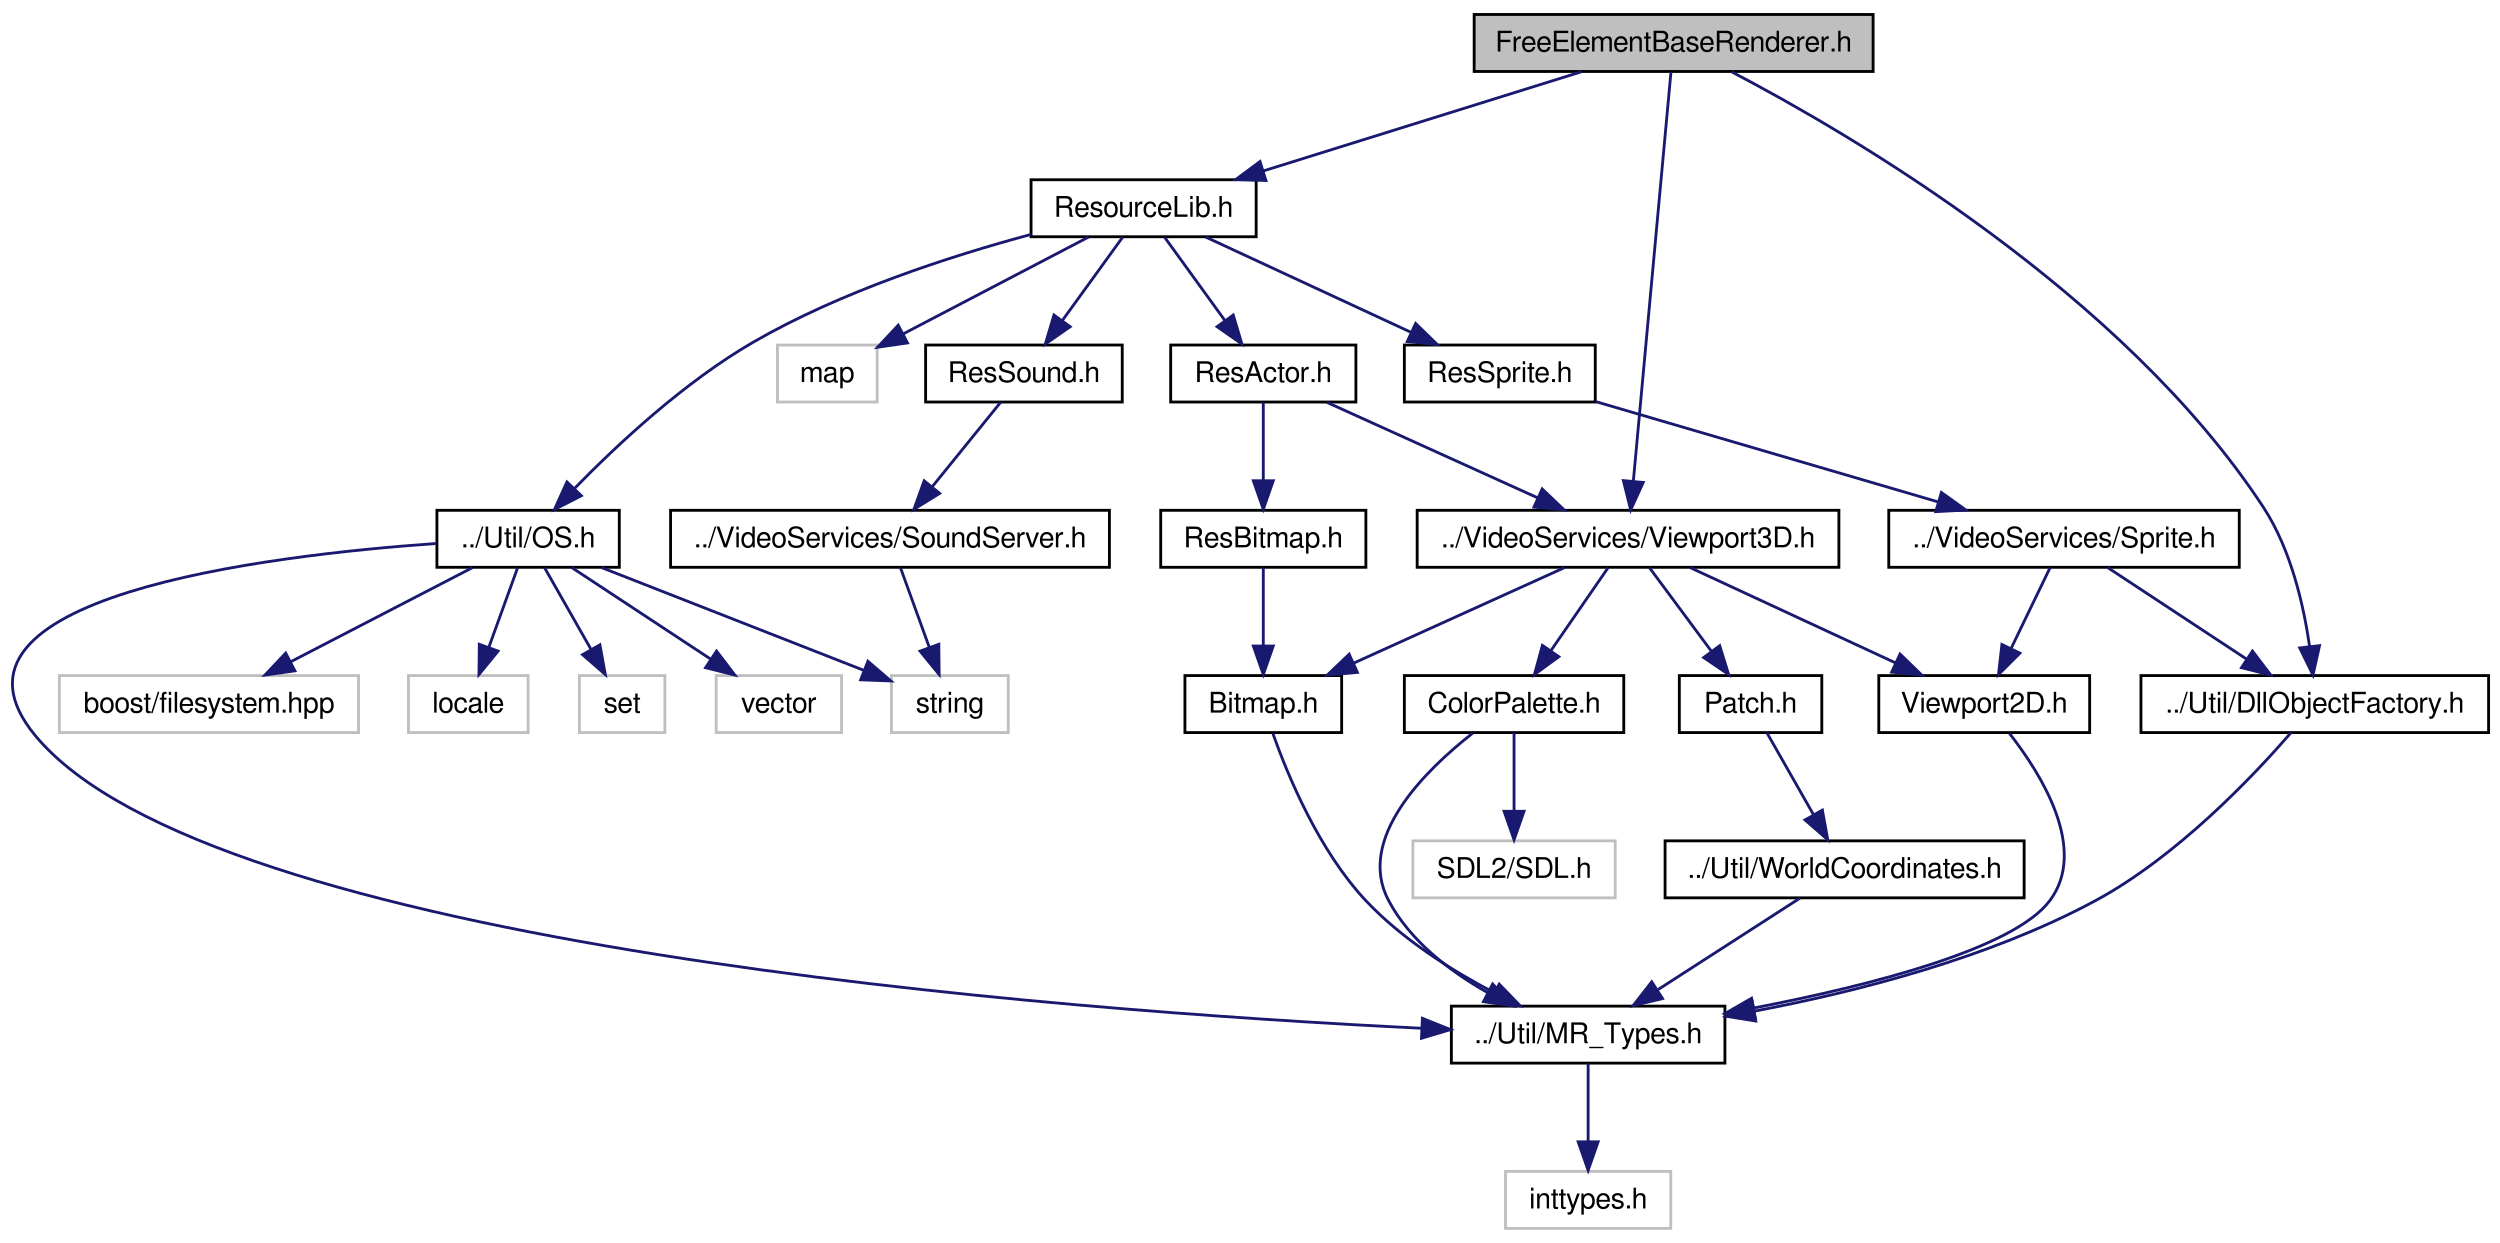
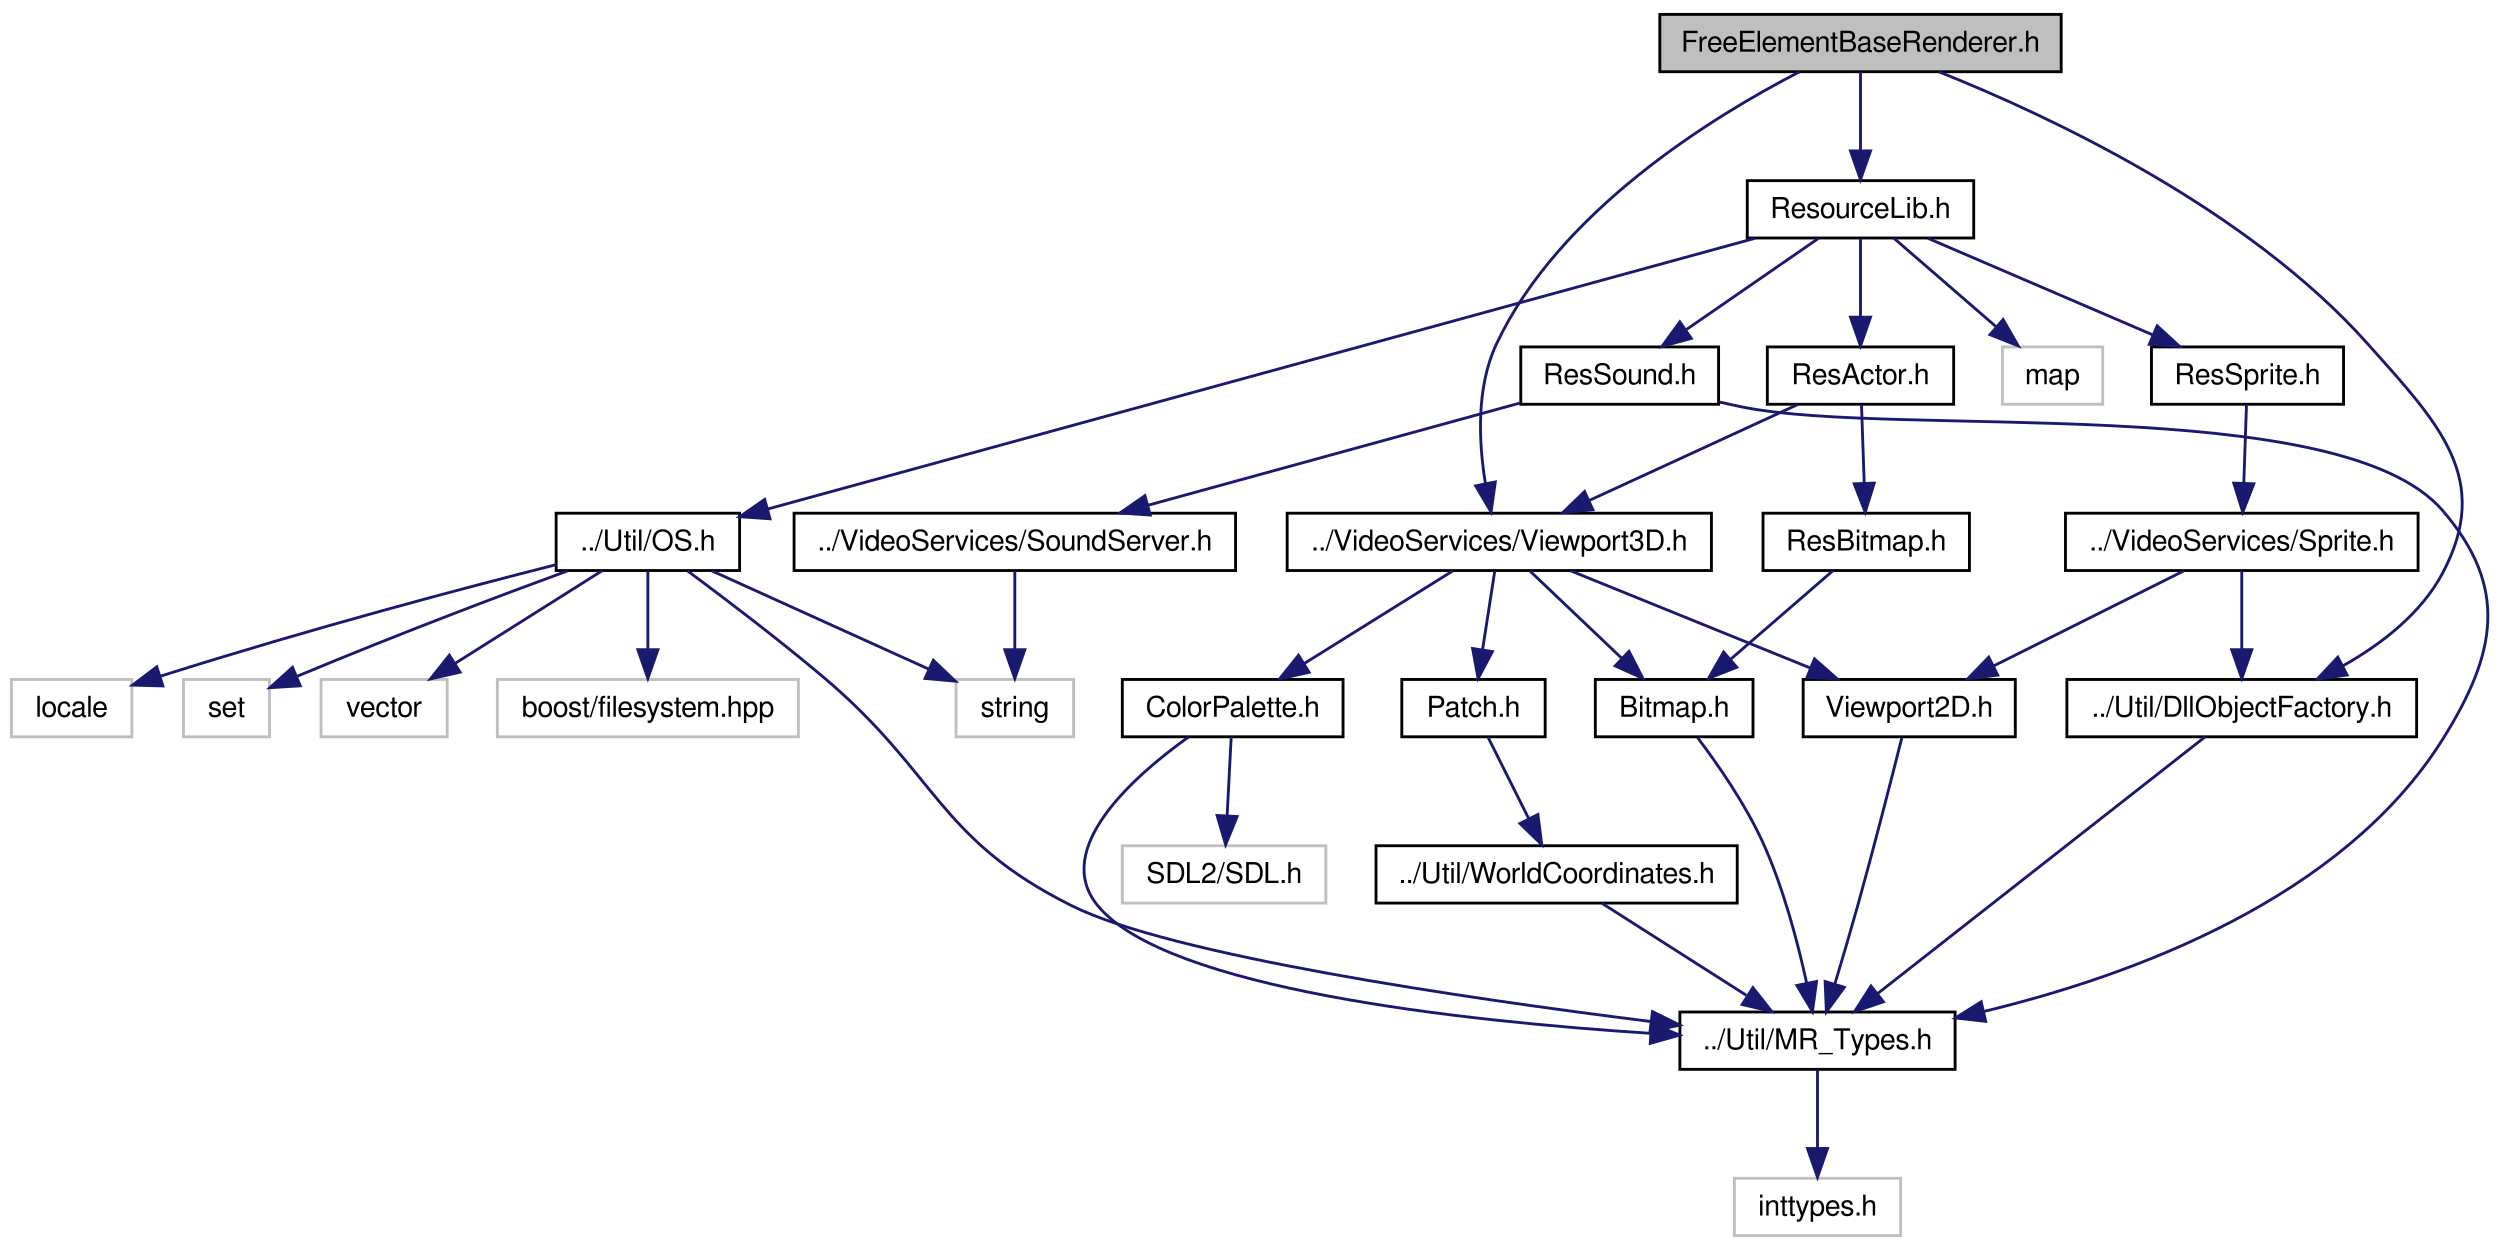
- <svg xmlns="http://www.w3.org/2000/svg" xmlns:xlink="http://www.w3.org/1999/xlink" width="877pt" height="436pt" viewBox="0.00 0.00 877.33 436.00">
+ <svg xmlns="http://www.w3.org/2000/svg" xmlns:xlink="http://www.w3.org/1999/xlink" width="872pt" height="436pt" viewBox="0.00 0.00 872.08 436.00">
  <g id="graph1" class="graph" transform="scale(1 1) rotate(0) translate(4 432)">
    <g id="node1" class="node">
-       <polygon fill="#bfbfbf" stroke="black" points="513.33,-407 513.33,-427 653.33,-427 653.33,-407 513.33,-407" />
-       <text text-anchor="middle" x="583.33" y="-414" font-family="FreeSans" font-size="10.00">FreeElementBaseRenderer.h</text>
+       <polygon fill="#bfbfbf" stroke="black" points="575,-407 575,-427 715,-427 715,-407 575,-407" />
+       <text text-anchor="middle" x="645" y="-414" font-family="FreeSans" font-size="10.00">FreeElementBaseRenderer.h</text>
    </g>
    <g id="node3" class="node">
      <a xlink:href="_viewport3_d_8h.html" target="_top" xlink:title="../VideoServices/Viewport3D.h">
-         <polygon fill="none" stroke="black" points="493.33,-233 493.33,-253 641.33,-253 641.33,-233 493.33,-233" />
-         <text text-anchor="middle" x="567.33" y="-240" font-family="FreeSans" font-size="10.00">../VideoServices/Viewport3D.h</text>
+         <polygon fill="none" stroke="black" points="445,-233 445,-253 593,-253 593,-233 445,-233" />
+         <text text-anchor="middle" x="519" y="-240" font-family="FreeSans" font-size="10.00">../VideoServices/Viewport3D.h</text>
      </a>
    </g>
    <g id="edge2" class="edge">
-       <path fill="none" stroke="midnightblue" d="M582.401,-406.893C579.838,-379.023 572.634,-300.675 569.198,-263.313" />
-       <polygon fill="midnightblue" stroke="midnightblue" points="572.663,-262.772 568.262,-253.135 565.693,-263.413 572.663,-262.772" />
+       <path fill="none" stroke="midnightblue" d="M623.615,-406.922C593.51,-391.39 539.872,-358.462 518,-312 510.844,-296.798 511.829,-277.543 514.182,-263.239" />
+       <polygon fill="midnightblue" stroke="midnightblue" points="517.618,-263.905 516.137,-253.414 510.753,-262.539 517.618,-263.905" />
    </g>
    <g id="node24" class="node">
      <a xlink:href="_dll_object_factory_8h.html" target="_top" xlink:title="../Util/DllObjectFactory.h">
-         <polygon fill="none" stroke="black" points="747.33,-175 747.33,-195 869.33,-195 869.33,-175 747.33,-175" />
-         <text text-anchor="middle" x="808.33" y="-182" font-family="FreeSans" font-size="10.00">../Util/DllObjectFactory.h</text>
+         <polygon fill="none" stroke="black" points="717,-175 717,-195 839,-195 839,-175 717,-175" />
+         <text text-anchor="middle" x="778" y="-182" font-family="FreeSans" font-size="10.00">../Util/DllObjectFactory.h</text>
      </a>
    </g>
    <g id="edge26" class="edge">
-       <path fill="none" stroke="midnightblue" d="M603.703,-406.866C645.492,-384.996 741.112,-329.21 790.33,-254 799.946,-239.306 804.432,-219.712 806.521,-205.159" />
-       <polygon fill="midnightblue" stroke="midnightblue" points="810.003,-205.519 807.696,-195.178 803.051,-204.7 810.003,-205.519" />
+       <path fill="none" stroke="midnightblue" d="M672.491,-406.915C710.629,-391.684 779.664,-359.46 822,-312 846.887,-284.101 865.587,-264.991 848,-232 840.503,-217.936 826.722,-207.334 813.357,-199.792" />
+       <polygon fill="midnightblue" stroke="midnightblue" points="814.741,-196.567 804.254,-195.056 811.509,-202.776 814.741,-196.567" />
    </g>
    <g id="node27" class="node">
      <a xlink:href="_resource_lib_8h.html" target="_top" xlink:title="ResourceLib.h">
-         <polygon fill="none" stroke="black" points="357.83,-349 357.83,-369 436.83,-369 436.83,-349 357.83,-349" />
-         <text text-anchor="middle" x="397.33" y="-356" font-family="FreeSans" font-size="10.00">ResourceLib.h</text>
+         <polygon fill="none" stroke="black" points="605.5,-349 605.5,-369 684.5,-369 684.5,-349 605.5,-349" />
+         <text text-anchor="middle" x="645" y="-356" font-family="FreeSans" font-size="10.00">ResourceLib.h</text>
      </a>
    </g>
    <g id="edge30" class="edge">
-       <path fill="none" stroke="midnightblue" d="M550.932,-406.897C519.955,-397.238 473.089,-382.624 439.274,-372.079" />
-       <polygon fill="midnightblue" stroke="midnightblue" points="440.258,-368.72 429.669,-369.084 438.174,-375.402 440.258,-368.72" />
+       <path fill="none" stroke="midnightblue" d="M645,-406.897C645,-399.339 645,-388.748 645,-379.446" />
+       <polygon fill="midnightblue" stroke="midnightblue" points="648.5,-379.378 645,-369.378 641.5,-379.378 648.5,-379.378" />
    </g>
    <g id="node5" class="node">
      <a xlink:href="_viewport2_d_8h.html" target="_top" xlink:title="Viewport2D.h">
-         <polygon fill="none" stroke="black" points="655.33,-175 655.33,-195 729.33,-195 729.33,-175 655.33,-175" />
-         <text text-anchor="middle" x="692.33" y="-182" font-family="FreeSans" font-size="10.00">Viewport2D.h</text>
+         <polygon fill="none" stroke="black" points="625,-175 625,-195 699,-195 699,-175 625,-175" />
+         <text text-anchor="middle" x="662" y="-182" font-family="FreeSans" font-size="10.00">Viewport2D.h</text>
      </a>
    </g>
    <g id="edge4" class="edge">
-       <path fill="none" stroke="midnightblue" d="M589.104,-232.897C609.056,-223.639 638.817,-209.83 661.265,-199.415" />
-       <polygon fill="midnightblue" stroke="midnightblue" points="662.789,-202.566 670.387,-195.182 659.843,-196.216 662.789,-202.566" />
+       <path fill="none" stroke="midnightblue" d="M543.909,-232.897C567.04,-223.515 601.695,-209.459 627.488,-198.998" />
+       <polygon fill="midnightblue" stroke="midnightblue" points="628.946,-202.184 636.897,-195.182 626.315,-195.697 628.946,-202.184" />
    </g>
    <g id="node11" class="node">
      <a xlink:href="_color_palette_8h.html" target="_top" xlink:title="ColorPalette.h">
-         <polygon fill="none" stroke="black" points="488.83,-175 488.83,-195 565.83,-195 565.83,-175 488.83,-175" />
-         <text text-anchor="middle" x="527.33" y="-182" font-family="FreeSans" font-size="10.00">ColorPalette.h</text>
+         <polygon fill="none" stroke="black" points="387.5,-175 387.5,-195 464.5,-195 464.5,-175 387.5,-175" />
+         <text text-anchor="middle" x="426" y="-182" font-family="FreeSans" font-size="10.00">ColorPalette.h</text>
      </a>
    </g>
    <g id="edge10" class="edge">
-       <path fill="none" stroke="midnightblue" d="M560.363,-232.897C554.81,-224.846 546.884,-213.353 540.188,-203.643" />
-       <polygon fill="midnightblue" stroke="midnightblue" points="543.046,-201.623 534.487,-195.378 537.283,-205.597 543.046,-201.623" />
+       <path fill="none" stroke="midnightblue" d="M502.801,-232.897C488.486,-223.97 467.386,-210.811 450.923,-200.543" />
+       <polygon fill="midnightblue" stroke="midnightblue" points="452.663,-197.504 442.326,-195.182 448.959,-203.443 452.663,-197.504" />
    </g>
    <g id="node16" class="node">
      <a xlink:href="_bitmap_8h.html" target="_top" xlink:title="Bitmap.h">
-         <polygon fill="none" stroke="black" points="411.83,-175 411.83,-195 466.83,-195 466.83,-175 411.83,-175" />
-         <text text-anchor="middle" x="439.33" y="-182" font-family="FreeSans" font-size="10.00">Bitmap.h</text>
+         <polygon fill="none" stroke="black" points="552.5,-175 552.5,-195 607.5,-195 607.5,-175 552.5,-175" />
+         <text text-anchor="middle" x="580" y="-182" font-family="FreeSans" font-size="10.00">Bitmap.h</text>
      </a>
    </g>
    <g id="edge16" class="edge">
-       <path fill="none" stroke="midnightblue" d="M545.034,-232.897C524.603,-223.639 494.128,-209.83 471.142,-199.415" />
-       <polygon fill="midnightblue" stroke="midnightblue" points="472.353,-196.121 461.8,-195.182 469.464,-202.497 472.353,-196.121" />
+       <path fill="none" stroke="midnightblue" d="M529.625,-232.897C538.439,-224.517 551.173,-212.409 561.633,-202.464" />
+       <polygon fill="midnightblue" stroke="midnightblue" points="564.25,-204.805 569.086,-195.378 559.427,-199.732 564.25,-204.805" />
    </g>
    <g id="node19" class="node">
      <a xlink:href="_patch_8h.html" target="_top" xlink:title="Patch.h">
-         <polygon fill="none" stroke="black" points="585.33,-175 585.33,-195 635.33,-195 635.33,-175 585.33,-175" />
-         <text text-anchor="middle" x="610.33" y="-182" font-family="FreeSans" font-size="10.00">Patch.h</text>
+         <polygon fill="none" stroke="black" points="485,-175 485,-195 535,-195 535,-175 485,-175" />
+         <text text-anchor="middle" x="510" y="-182" font-family="FreeSans" font-size="10.00">Patch.h</text>
      </a>
    </g>
    <g id="edge20" class="edge">
-       <path fill="none" stroke="midnightblue" d="M574.82,-232.897C580.789,-224.846 589.31,-213.353 596.508,-203.643" />
-       <polygon fill="midnightblue" stroke="midnightblue" points="599.493,-205.495 602.637,-195.378 593.869,-201.326 599.493,-205.495" />
+       <path fill="none" stroke="midnightblue" d="M517.432,-232.897C516.26,-225.339 514.616,-214.748 513.173,-205.446" />
+       <polygon fill="midnightblue" stroke="midnightblue" points="516.602,-204.723 511.61,-195.378 509.685,-205.796 516.602,-204.723" />
    </g>
    <g id="node7" class="node">
      <a xlink:href="_m_r___types_8h.html" target="_top" xlink:title="../Util/MR_Types.h">
-         <polygon fill="none" stroke="black" points="505.33,-59 505.33,-79 601.33,-79 601.33,-59 505.33,-59" />
-         <text text-anchor="middle" x="553.33" y="-66" font-family="FreeSans" font-size="10.00">../Util/MR_Types.h</text>
+         <polygon fill="none" stroke="black" points="582,-59 582,-79 678,-79 678,-59 582,-59" />
+         <text text-anchor="middle" x="630" y="-66" font-family="FreeSans" font-size="10.00">../Util/MR_Types.h</text>
      </a>
    </g>
    <g id="edge6" class="edge">
-       <path fill="none" stroke="midnightblue" d="M701.194,-174.692C712.437,-160.31 728.829,-133.971 715.33,-116 702.616,-99.073 652.592,-86.275 611.456,-78.34" />
-       <polygon fill="midnightblue" stroke="midnightblue" points="611.961,-74.874 601.488,-76.477 610.674,-81.755 611.961,-74.874" />
+       <path fill="none" stroke="midnightblue" d="M659.426,-174.683C656.028,-161.168 649.794,-136.747 644,-116 641.488,-107.005 638.558,-97.09 636.03,-88.694" />
+       <polygon fill="midnightblue" stroke="midnightblue" points="639.358,-87.608 633.104,-79.056 632.66,-89.642 639.358,-87.608" />
    </g>
    <g id="node9" class="node">
-       <polygon fill="none" stroke="#bfbfbf" points="524.33,-1 524.33,-21 582.33,-21 582.33,-1 524.33,-1" />
-       <text text-anchor="middle" x="553.33" y="-8" font-family="FreeSans" font-size="10.00">inttypes.h</text>
+       <polygon fill="none" stroke="#bfbfbf" points="601,-1 601,-21 659,-21 659,-1 601,-1" />
+       <text text-anchor="middle" x="630" y="-8" font-family="FreeSans" font-size="10.00">inttypes.h</text>
    </g>
    <g id="edge8" class="edge">
-       <path fill="none" stroke="midnightblue" d="M553.33,-58.897C553.33,-51.339 553.33,-40.748 553.33,-31.446" />
-       <polygon fill="midnightblue" stroke="midnightblue" points="556.83,-31.378 553.33,-21.378 549.83,-31.378 556.83,-31.378" />
+       <path fill="none" stroke="midnightblue" d="M630,-58.897C630,-51.339 630,-40.748 630,-31.446" />
+       <polygon fill="midnightblue" stroke="midnightblue" points="633.5,-31.378 630,-21.378 626.5,-31.378 633.5,-31.378" />
    </g>
    <g id="edge14" class="edge">
-       <path fill="none" stroke="midnightblue" d="M512.808,-174.784C495.927,-161.575 471.768,-137.69 483.33,-116 490.827,-101.936 504.609,-91.334 517.973,-83.792" />
-       <polygon fill="midnightblue" stroke="midnightblue" points="519.821,-86.776 527.076,-79.055 516.59,-80.567 519.821,-86.776" />
+       <path fill="none" stroke="midnightblue" d="M410.654,-174.982C391.355,-161.168 362.614,-135.74 379,-116 402.99,-87.101 505.176,-75.868 571.54,-71.575" />
+       <polygon fill="midnightblue" stroke="midnightblue" points="572.098,-75.047 581.866,-70.944 571.671,-68.06 572.098,-75.047" />
    </g>
    <g id="node13" class="node">
-       <polygon fill="none" stroke="#bfbfbf" points="491.83,-117 491.83,-137 562.83,-137 562.83,-117 491.83,-117" />
-       <text text-anchor="middle" x="527.33" y="-124" font-family="FreeSans" font-size="10.00">SDL2/SDL.h</text>
+       <polygon fill="none" stroke="#bfbfbf" points="387.5,-117 387.5,-137 458.5,-137 458.5,-117 387.5,-117" />
+       <text text-anchor="middle" x="423" y="-124" font-family="FreeSans" font-size="10.00">SDL2/SDL.h</text>
    </g>
    <g id="edge12" class="edge">
-       <path fill="none" stroke="midnightblue" d="M527.33,-174.897C527.33,-167.339 527.33,-156.748 527.33,-147.446" />
-       <polygon fill="midnightblue" stroke="midnightblue" points="530.83,-147.378 527.33,-137.378 523.83,-147.378 530.83,-147.378" />
+       <path fill="none" stroke="midnightblue" d="M425.477,-174.897C425.087,-167.339 424.539,-156.748 424.058,-147.446" />
+       <polygon fill="midnightblue" stroke="midnightblue" points="427.549,-147.183 423.537,-137.378 420.558,-147.545 427.549,-147.183" />
    </g>
    <g id="edge18" class="edge">
-       <path fill="none" stroke="midnightblue" d="M442.731,-174.566C447.886,-160.035 458.854,-133.52 475.33,-116 487.977,-102.552 505.314,-91.593 520.432,-83.651" />
-       <polygon fill="midnightblue" stroke="midnightblue" points="522.13,-86.716 529.497,-79.101 518.989,-80.46 522.13,-86.716" />
+       <path fill="none" stroke="midnightblue" d="M588.153,-174.731C595.084,-165.563 604.862,-151.53 611,-138 618.129,-122.286 623.114,-103.316 626.184,-89.246" />
+       <polygon fill="midnightblue" stroke="midnightblue" points="629.671,-89.667 628.24,-79.169 622.812,-88.268 629.671,-89.667" />
    </g>
    <g id="node21" class="node">
      <a xlink:href="_world_coordinates_8h.html" target="_top" xlink:title="../Util/WorldCoordinates.h">
-         <polygon fill="none" stroke="black" points="580.33,-117 580.33,-137 706.33,-137 706.33,-117 580.33,-117" />
-         <text text-anchor="middle" x="643.33" y="-124" font-family="FreeSans" font-size="10.00">../Util/WorldCoordinates.h</text>
+         <polygon fill="none" stroke="black" points="476,-117 476,-137 602,-137 602,-117 476,-117" />
+         <text text-anchor="middle" x="539" y="-124" font-family="FreeSans" font-size="10.00">../Util/WorldCoordinates.h</text>
      </a>
    </g>
    <g id="edge22" class="edge">
-       <path fill="none" stroke="midnightblue" d="M616.079,-174.897C620.566,-167.01 626.932,-155.821 632.383,-146.24" />
-       <polygon fill="midnightblue" stroke="midnightblue" points="635.523,-147.8 637.426,-137.378 629.439,-144.338 635.523,-147.8" />
+       <path fill="none" stroke="midnightblue" d="M515.051,-174.897C518.954,-167.093 524.473,-156.054 529.23,-146.54" />
+       <polygon fill="midnightblue" stroke="midnightblue" points="532.47,-147.887 533.811,-137.378 526.209,-144.757 532.47,-147.887" />
    </g>
    <g id="edge24" class="edge">
-       <path fill="none" stroke="midnightblue" d="M627.654,-116.897C613.929,-108.052 593.759,-95.054 577.893,-84.829" />
-       <polygon fill="midnightblue" stroke="midnightblue" points="579.431,-81.657 569.13,-79.182 575.639,-87.541 579.431,-81.657" />
+       <path fill="none" stroke="midnightblue" d="M554.851,-116.897C568.728,-108.052 589.122,-95.054 605.165,-84.829" />
+       <polygon fill="midnightblue" stroke="midnightblue" points="607.474,-87.508 614.025,-79.182 603.711,-81.605 607.474,-87.508" />
    </g>
    <g id="edge28" class="edge">
-       <path fill="none" stroke="midnightblue" d="M799.957,-174.923C786.874,-159.837 760.087,-131.502 731.33,-116 694.041,-95.899 647.651,-84.014 611.58,-77.225" />
-       <polygon fill="midnightblue" stroke="midnightblue" points="612.158,-73.773 601.695,-75.443 610.916,-80.662 612.158,-73.773" />
+       <path fill="none" stroke="midnightblue" d="M765.125,-174.909C739.54,-154.856 682.093,-109.83 650.98,-85.444" />
+       <polygon fill="midnightblue" stroke="midnightblue" points="652.98,-82.565 642.951,-79.151 648.662,-88.074 652.98,-82.565" />
    </g>
    <g id="node29" class="node">
-       <polygon fill="none" stroke="#bfbfbf" points="268.83,-291 268.83,-311 303.83,-311 303.83,-291 268.83,-291" />
-       <text text-anchor="middle" x="286.33" y="-298" font-family="FreeSans" font-size="10.00">map</text>
+       <polygon fill="none" stroke="#bfbfbf" points="694.5,-291 694.5,-311 729.5,-311 729.5,-291 694.5,-291" />
+       <text text-anchor="middle" x="712" y="-298" font-family="FreeSans" font-size="10.00">map</text>
    </g>
    <g id="edge32" class="edge">
-       <path fill="none" stroke="midnightblue" d="M377.996,-348.897C359.979,-339.483 332.956,-325.363 312.914,-314.89" />
-       <polygon fill="midnightblue" stroke="midnightblue" points="314.464,-311.751 303.98,-310.222 311.222,-317.956 314.464,-311.751" />
+       <path fill="none" stroke="midnightblue" d="M656.671,-348.897C666.445,-340.435 680.612,-328.172 692.163,-318.172" />
+       <polygon fill="midnightblue" stroke="midnightblue" points="694.742,-320.569 700.012,-311.378 690.161,-315.276 694.742,-320.569" />
    </g>
    <g id="node31" class="node">
      <a xlink:href="_o_s_8h.html" target="_top" xlink:title="../Util/OS.h">
-         <polygon fill="none" stroke="black" points="149.33,-233 149.33,-253 213.33,-253 213.33,-233 149.33,-233" />
-         <text text-anchor="middle" x="181.33" y="-240" font-family="FreeSans" font-size="10.00">../Util/OS.h</text>
+         <polygon fill="none" stroke="black" points="190,-233 190,-253 254,-253 254,-233 190,-233" />
+         <text text-anchor="middle" x="222" y="-240" font-family="FreeSans" font-size="10.00">../Util/OS.h</text>
      </a>
    </g>
    <g id="edge34" class="edge">
-       <path fill="none" stroke="midnightblue" d="M357.812,-349.811C329.468,-342.202 291.025,-329.746 260.33,-312 236.166,-298.029 212.616,-276.051 197.609,-260.664" />
-       <polygon fill="midnightblue" stroke="midnightblue" points="200.016,-258.116 190.581,-253.295 194.95,-262.947 200.016,-258.116" />
+       <path fill="none" stroke="midnightblue" d="M608.201,-348.909C529.765,-327.399 346.553,-277.156 263.838,-254.473" />
+       <polygon fill="midnightblue" stroke="midnightblue" points="264.597,-251.052 254.028,-251.783 262.746,-257.803 264.597,-251.052" />
    </g>
    <g id="node44" class="node">
      <a xlink:href="_res_actor_8h.html" target="_top" xlink:title="ResActor.h">
-         <polygon fill="none" stroke="black" points="406.83,-291 406.83,-311 471.83,-311 471.83,-291 406.83,-291" />
-         <text text-anchor="middle" x="439.33" y="-298" font-family="FreeSans" font-size="10.00">ResActor.h</text>
+         <polygon fill="none" stroke="black" points="612.5,-291 612.5,-311 677.5,-311 677.5,-291 612.5,-291" />
+         <text text-anchor="middle" x="645" y="-298" font-family="FreeSans" font-size="10.00">ResActor.h</text>
      </a>
    </g>
    <g id="edge48" class="edge">
-       <path fill="none" stroke="midnightblue" d="M404.646,-348.897C410.476,-340.846 418.799,-329.353 425.83,-319.643" />
-       <polygon fill="midnightblue" stroke="midnightblue" points="428.785,-321.53 431.816,-311.378 423.116,-317.424 428.785,-321.53" />
+       <path fill="none" stroke="midnightblue" d="M645,-348.897C645,-341.339 645,-330.748 645,-321.446" />
+       <polygon fill="midnightblue" stroke="midnightblue" points="648.5,-321.378 645,-311.378 641.5,-321.378 648.5,-321.378" />
    </g>
    <g id="node50" class="node">
      <a xlink:href="_res_sprite_8h.html" target="_top" xlink:title="ResSprite.h">
-         <polygon fill="none" stroke="black" points="488.83,-291 488.83,-311 555.83,-311 555.83,-291 488.83,-291" />
-         <text text-anchor="middle" x="522.33" y="-298" font-family="FreeSans" font-size="10.00">ResSprite.h</text>
+         <polygon fill="none" stroke="black" points="746.5,-291 746.5,-311 813.5,-311 813.5,-291 746.5,-291" />
+         <text text-anchor="middle" x="780" y="-298" font-family="FreeSans" font-size="10.00">ResSprite.h</text>
      </a>
    </g>
    <g id="edge56" class="edge">
-       <path fill="none" stroke="midnightblue" d="M419.104,-348.897C439.056,-339.639 468.817,-325.83 491.265,-315.415" />
-       <polygon fill="midnightblue" stroke="midnightblue" points="492.789,-318.566 500.387,-311.182 489.843,-312.216 492.789,-318.566" />
+       <path fill="none" stroke="midnightblue" d="M668.515,-348.897C690.256,-339.556 722.781,-325.583 747.096,-315.136" />
+       <polygon fill="midnightblue" stroke="midnightblue" points="748.495,-318.345 756.301,-311.182 745.732,-311.913 748.495,-318.345" />
    </g>
    <g id="node56" class="node">
      <a xlink:href="_res_sound_8h.html" target="_top" xlink:title="ResSound.h">
-         <polygon fill="none" stroke="black" points="320.83,-291 320.83,-311 389.83,-311 389.83,-291 320.83,-291" />
-         <text text-anchor="middle" x="355.33" y="-298" font-family="FreeSans" font-size="10.00">ResSound.h</text>
+         <polygon fill="none" stroke="black" points="526.5,-291 526.5,-311 595.5,-311 595.5,-291 526.5,-291" />
+         <text text-anchor="middle" x="561" y="-298" font-family="FreeSans" font-size="10.00">ResSound.h</text>
      </a>
    </g>
    <g id="edge64" class="edge">
-       <path fill="none" stroke="midnightblue" d="M390.015,-348.897C384.184,-340.846 375.862,-329.353 368.831,-319.643" />
-       <polygon fill="midnightblue" stroke="midnightblue" points="371.545,-317.424 362.845,-311.378 365.876,-321.53 371.545,-317.424" />
+       <path fill="none" stroke="midnightblue" d="M630.368,-348.897C617.678,-340.135 599.085,-327.297 584.341,-317.116" />
+       <polygon fill="midnightblue" stroke="midnightblue" points="585.964,-313.983 575.746,-311.182 581.986,-319.744 585.964,-313.983" />
    </g>
    <g id="edge46" class="edge">
-       <path fill="none" stroke="midnightblue" d="M149.241,-241.363C88.953,-237.131 -31.714,-222.496 8.33,-174 69.634,-99.759 367.331,-77.442 495,-71.224" />
-       <polygon fill="midnightblue" stroke="midnightblue" points="495.166,-74.72 504.99,-70.753 494.837,-67.728 495.166,-74.72" />
+       <path fill="none" stroke="midnightblue" d="M235.835,-232.878C248.377,-223.578 267.253,-209.263 283,-196 323.177,-162.16 322.959,-139.375 370,-116 404.606,-98.804 506.282,-83.885 571.754,-75.694" />
+       <polygon fill="midnightblue" stroke="midnightblue" points="572.439,-79.136 581.935,-74.438 571.582,-72.188 572.439,-79.136" />
    </g>
    <g id="node33" class="node">
-       <polygon fill="none" stroke="#bfbfbf" points="139.33,-175 139.33,-195 181.33,-195 181.33,-175 139.33,-175" />
-       <text text-anchor="middle" x="160.33" y="-182" font-family="FreeSans" font-size="10.00">locale</text>
+       <polygon fill="none" stroke="#bfbfbf" points="0,-175 0,-195 42,-195 42,-175 0,-175" />
+       <text text-anchor="middle" x="21" y="-182" font-family="FreeSans" font-size="10.00">locale</text>
    </g>
    <g id="edge36" class="edge">
-       <path fill="none" stroke="midnightblue" d="M177.672,-232.897C174.876,-225.175 170.934,-214.286 167.514,-204.841" />
-       <polygon fill="midnightblue" stroke="midnightblue" points="170.783,-203.589 164.088,-195.378 164.201,-205.972 170.783,-203.589" />
+       <path fill="none" stroke="midnightblue" d="M189.935,-235.037C157.353,-226.76 105.267,-213.018 51.86,-196.111" />
+       <polygon fill="midnightblue" stroke="midnightblue" points="52.821,-192.744 42.23,-193.032 50.689,-199.411 52.821,-192.744" />
    </g>
    <g id="node35" class="node">
-       <polygon fill="none" stroke="#bfbfbf" points="199.33,-175 199.33,-195 229.33,-195 229.33,-175 199.33,-175" />
-       <text text-anchor="middle" x="214.33" y="-182" font-family="FreeSans" font-size="10.00">set</text>
+       <polygon fill="none" stroke="#bfbfbf" points="60,-175 60,-195 90,-195 90,-175 60,-175" />
+       <text text-anchor="middle" x="75" y="-182" font-family="FreeSans" font-size="10.00">set</text>
    </g>
    <g id="edge38" class="edge">
-       <path fill="none" stroke="midnightblue" d="M187.079,-232.897C191.566,-225.01 197.932,-213.821 203.383,-204.24" />
-       <polygon fill="midnightblue" stroke="midnightblue" points="206.523,-205.8 208.426,-195.378 200.439,-202.338 206.523,-205.8" />
+       <path fill="none" stroke="midnightblue" d="M193.951,-232.871C170.844,-224.398 137.054,-211.716 99.731,-196.151" />
+       <polygon fill="midnightblue" stroke="midnightblue" points="100.745,-192.781 90.17,-192.132 98.032,-199.234 100.745,-192.781" />
    </g>
    <g id="node37" class="node">
-       <polygon fill="none" stroke="#bfbfbf" points="308.83,-175 308.83,-195 349.83,-195 349.83,-175 308.83,-175" />
-       <text text-anchor="middle" x="329.33" y="-182" font-family="FreeSans" font-size="10.00">string</text>
+       <polygon fill="none" stroke="#bfbfbf" points="329.5,-175 329.5,-195 370.5,-195 370.5,-175 329.5,-175" />
+       <text text-anchor="middle" x="350" y="-182" font-family="FreeSans" font-size="10.00">string</text>
    </g>
    <g id="edge40" class="edge">
-       <path fill="none" stroke="midnightblue" d="M207.11,-232.897C232.779,-222.838 272.157,-207.406 299.241,-196.792" />
-       <polygon fill="midnightblue" stroke="midnightblue" points="300.582,-200.026 308.615,-193.118 298.028,-193.508 300.582,-200.026" />
+       <path fill="none" stroke="midnightblue" d="M244.296,-232.897C265.229,-223.412 296.704,-209.15 319.867,-198.654" />
+       <polygon fill="midnightblue" stroke="midnightblue" points="321.566,-201.727 329.23,-194.411 318.677,-195.351 321.566,-201.727" />
    </g>
    <g id="node39" class="node">
-       <polygon fill="none" stroke="#bfbfbf" points="247.33,-175 247.33,-195 291.33,-195 291.33,-175 247.33,-175" />
-       <text text-anchor="middle" x="269.33" y="-182" font-family="FreeSans" font-size="10.00">vector</text>
+       <polygon fill="none" stroke="#bfbfbf" points="108,-175 108,-195 152,-195 152,-175 108,-175" />
+       <text text-anchor="middle" x="130" y="-182" font-family="FreeSans" font-size="10.00">vector</text>
    </g>
    <g id="edge42" class="edge">
-       <path fill="none" stroke="midnightblue" d="M196.659,-232.897C210.078,-224.052 229.8,-211.054 245.314,-200.829" />
-       <polygon fill="midnightblue" stroke="midnightblue" points="247.459,-203.607 253.882,-195.182 243.607,-197.762 247.459,-203.607" />
+       <path fill="none" stroke="midnightblue" d="M205.975,-232.897C191.814,-223.97 170.941,-210.811 154.655,-200.543" />
+       <polygon fill="midnightblue" stroke="midnightblue" points="156.476,-197.554 146.15,-195.182 152.743,-203.475 156.476,-197.554" />
    </g>
    <g id="node41" class="node">
-       <polygon fill="none" stroke="#bfbfbf" points="16.83,-175 16.83,-195 121.83,-195 121.83,-175 16.83,-175" />
-       <text text-anchor="middle" x="69.33" y="-182" font-family="FreeSans" font-size="10.00">boost/filesystem.hpp</text>
+       <polygon fill="none" stroke="#bfbfbf" points="169.5,-175 169.5,-195 274.5,-195 274.5,-175 169.5,-175" />
+       <text text-anchor="middle" x="222" y="-182" font-family="FreeSans" font-size="10.00">boost/filesystem.hpp</text>
    </g>
    <g id="edge44" class="edge">
-       <path fill="none" stroke="midnightblue" d="M161.821,-232.897C144.183,-223.763 117.991,-210.199 97.977,-199.835" />
-       <polygon fill="midnightblue" stroke="midnightblue" points="99.481,-196.672 88.992,-195.182 96.262,-202.888 99.481,-196.672" />
+       <path fill="none" stroke="midnightblue" d="M222,-232.897C222,-225.339 222,-214.748 222,-205.446" />
+       <polygon fill="midnightblue" stroke="midnightblue" points="225.5,-205.378 222,-195.378 218.5,-205.378 225.5,-205.378" />
    </g>
    <g id="edge54" class="edge">
-       <path fill="none" stroke="midnightblue" d="M461.626,-290.897C482.058,-281.639 512.533,-267.83 535.519,-257.415" />
-       <polygon fill="midnightblue" stroke="midnightblue" points="537.197,-260.497 544.861,-253.182 534.307,-254.121 537.197,-260.497" />
+       <path fill="none" stroke="midnightblue" d="M623.052,-290.897C602.94,-281.639 572.941,-267.83 550.314,-257.415" />
+       <polygon fill="midnightblue" stroke="midnightblue" points="551.666,-254.184 541.119,-253.182 548.739,-260.542 551.666,-254.184" />
    </g>
    <g id="node46" class="node">
      <a xlink:href="_res_bitmap_8h.html" target="_top" xlink:title="ResBitmap.h">
-         <polygon fill="none" stroke="black" points="403.33,-233 403.33,-253 475.33,-253 475.33,-233 403.33,-233" />
-         <text text-anchor="middle" x="439.33" y="-240" font-family="FreeSans" font-size="10.00">ResBitmap.h</text>
+         <polygon fill="none" stroke="black" points="611,-233 611,-253 683,-253 683,-233 611,-233" />
+         <text text-anchor="middle" x="647" y="-240" font-family="FreeSans" font-size="10.00">ResBitmap.h</text>
      </a>
    </g>
    <g id="edge50" class="edge">
-       <path fill="none" stroke="midnightblue" d="M439.33,-290.897C439.33,-283.339 439.33,-272.748 439.33,-263.446" />
-       <polygon fill="midnightblue" stroke="midnightblue" points="442.83,-263.378 439.33,-253.378 435.83,-263.378 442.83,-263.378" />
+       <path fill="none" stroke="midnightblue" d="M645.348,-290.897C645.609,-283.339 645.974,-272.748 646.295,-263.446" />
+       <polygon fill="midnightblue" stroke="midnightblue" points="649.795,-263.492 646.642,-253.378 642.8,-263.251 649.795,-263.492" />
    </g>
    <g id="edge52" class="edge">
-       <path fill="none" stroke="midnightblue" d="M439.33,-232.897C439.33,-225.339 439.33,-214.748 439.33,-205.446" />
-       <polygon fill="midnightblue" stroke="midnightblue" points="442.83,-205.378 439.33,-195.378 435.83,-205.378 442.83,-205.378" />
+       <path fill="none" stroke="midnightblue" d="M635.329,-232.897C625.555,-224.435 611.388,-212.172 599.837,-202.172" />
+       <polygon fill="midnightblue" stroke="midnightblue" points="601.839,-199.276 591.988,-195.378 597.258,-204.569 601.839,-199.276" />
    </g>
    <g id="node52" class="node">
      <a xlink:href="_sprite_8h.html" target="_top" xlink:title="../VideoServices/Sprite.h">
-         <polygon fill="none" stroke="black" points="658.83,-233 658.83,-253 781.83,-253 781.83,-233 658.83,-233" />
-         <text text-anchor="middle" x="720.33" y="-240" font-family="FreeSans" font-size="10.00">../VideoServices/Sprite.h</text>
+         <polygon fill="none" stroke="black" points="716.5,-233 716.5,-253 839.5,-253 839.5,-233 716.5,-233" />
+         <text text-anchor="middle" x="778" y="-240" font-family="FreeSans" font-size="10.00">../VideoServices/Sprite.h</text>
      </a>
    </g>
    <g id="edge58" class="edge">
-       <path fill="none" stroke="midnightblue" d="M555.918,-291.161C588.997,-281.471 639.712,-266.615 676.066,-255.966" />
-       <polygon fill="midnightblue" stroke="midnightblue" points="677.299,-259.252 685.912,-253.082 675.331,-252.534 677.299,-259.252" />
+       <path fill="none" stroke="midnightblue" d="M779.652,-290.897C779.391,-283.339 779.026,-272.748 778.705,-263.446" />
+       <polygon fill="midnightblue" stroke="midnightblue" points="782.2,-263.251 778.358,-253.378 775.205,-263.492 782.2,-263.251" />
    </g>
    <g id="edge60" class="edge">
-       <path fill="none" stroke="midnightblue" d="M715.453,-232.897C711.685,-225.093 706.356,-214.054 701.764,-204.54" />
-       <polygon fill="midnightblue" stroke="midnightblue" points="704.84,-202.861 697.34,-195.378 698.536,-205.905 704.84,-202.861" />
+       <path fill="none" stroke="midnightblue" d="M757.794,-232.897C739.444,-223.722 712.152,-210.076 691.389,-199.694" />
+       <polygon fill="midnightblue" stroke="midnightblue" points="692.873,-196.523 682.363,-195.182 689.742,-202.784 692.873,-196.523" />
    </g>
    <g id="edge62" class="edge">
-       <path fill="none" stroke="midnightblue" d="M735.659,-232.897C749.078,-224.052 768.8,-211.054 784.314,-200.829" />
-       <polygon fill="midnightblue" stroke="midnightblue" points="786.459,-203.607 792.882,-195.182 782.607,-197.762 786.459,-203.607" />
+       <path fill="none" stroke="midnightblue" d="M778,-232.897C778,-225.339 778,-214.748 778,-205.446" />
+       <polygon fill="midnightblue" stroke="midnightblue" points="781.5,-205.378 778,-195.378 774.5,-205.378 781.5,-205.378" />
+     </g>
+     <g id="edge70" class="edge">
+       <path fill="none" stroke="midnightblue" d="M595.663,-291.803C598.475,-291.158 601.28,-290.547 604,-290 657.733,-279.194 812.184,-295.488 848,-254 871.234,-227.086 866.916,-204.106 848,-174 813.147,-118.528 739.859,-91.676 687.896,-79.159" />
+       <polygon fill="midnightblue" stroke="midnightblue" points="688.661,-75.744 678.131,-76.914 687.092,-82.566 688.661,-75.744" />
    </g>
    <g id="node58" class="node">
      <a xlink:href="_sound_server_8h.html" target="_top" xlink:title="../VideoServices/SoundServer.h">
-         <polygon fill="none" stroke="black" points="231.33,-233 231.33,-253 385.33,-253 385.33,-233 231.33,-233" />
-         <text text-anchor="middle" x="308.33" y="-240" font-family="FreeSans" font-size="10.00">../VideoServices/SoundServer.h</text>
+         <polygon fill="none" stroke="black" points="273,-233 273,-253 427,-253 427,-233 273,-233" />
+         <text text-anchor="middle" x="350" y="-240" font-family="FreeSans" font-size="10.00">../VideoServices/SoundServer.h</text>
      </a>
    </g>
    <g id="edge66" class="edge">
-       <path fill="none" stroke="midnightblue" d="M347.144,-290.897C340.553,-282.764 331.116,-271.118 323.198,-261.347" />
-       <polygon fill="midnightblue" stroke="midnightblue" points="325.755,-258.943 316.74,-253.378 320.316,-263.351 325.755,-258.943" />
+       <path fill="none" stroke="midnightblue" d="M526.158,-291.422C490.732,-281.685 435.634,-266.539 396.5,-255.782" />
+       <polygon fill="midnightblue" stroke="midnightblue" points="397.237,-252.355 386.667,-253.079 395.381,-259.104 397.237,-252.355" />
    </g>
    <g id="edge68" class="edge">
-       <path fill="none" stroke="midnightblue" d="M311.988,-232.897C314.784,-225.175 318.727,-214.286 322.147,-204.841" />
-       <polygon fill="midnightblue" stroke="midnightblue" points="325.459,-205.972 325.573,-195.378 318.878,-203.589 325.459,-205.972" />
+       <path fill="none" stroke="midnightblue" d="M350,-232.897C350,-225.339 350,-214.748 350,-205.446" />
+       <polygon fill="midnightblue" stroke="midnightblue" points="353.5,-205.378 350,-195.378 346.5,-205.378 353.5,-205.378" />
    </g>
  </g>
</svg>
